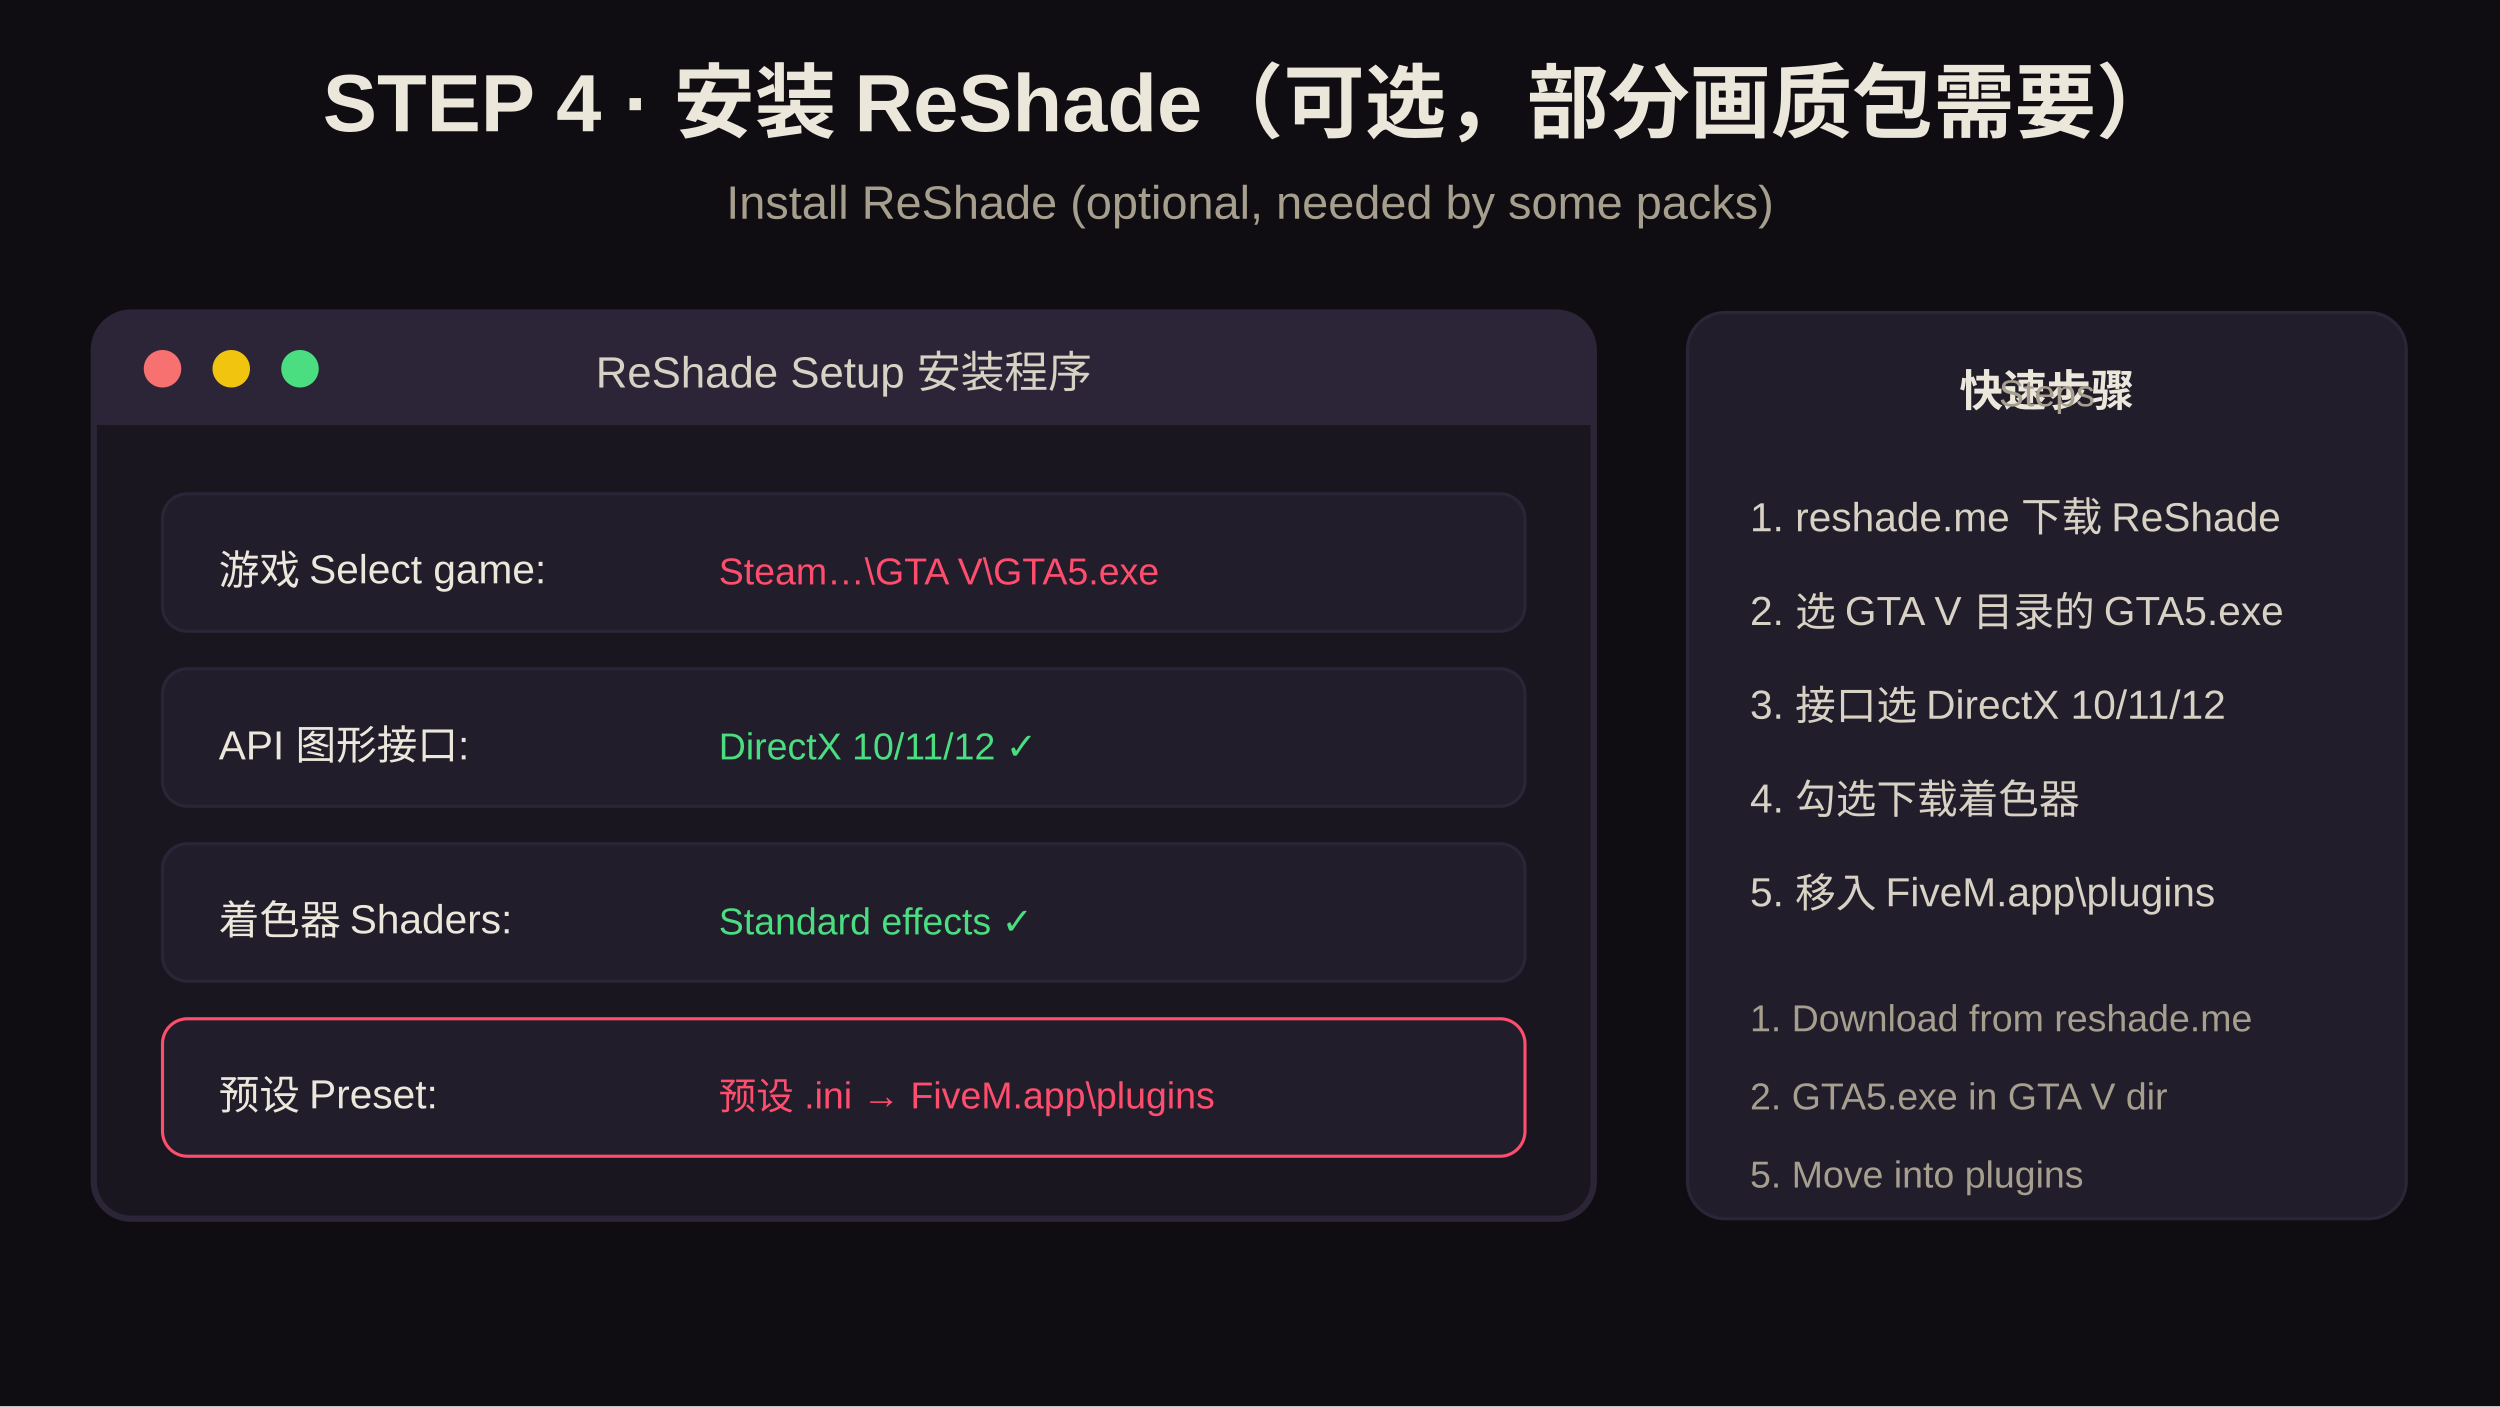
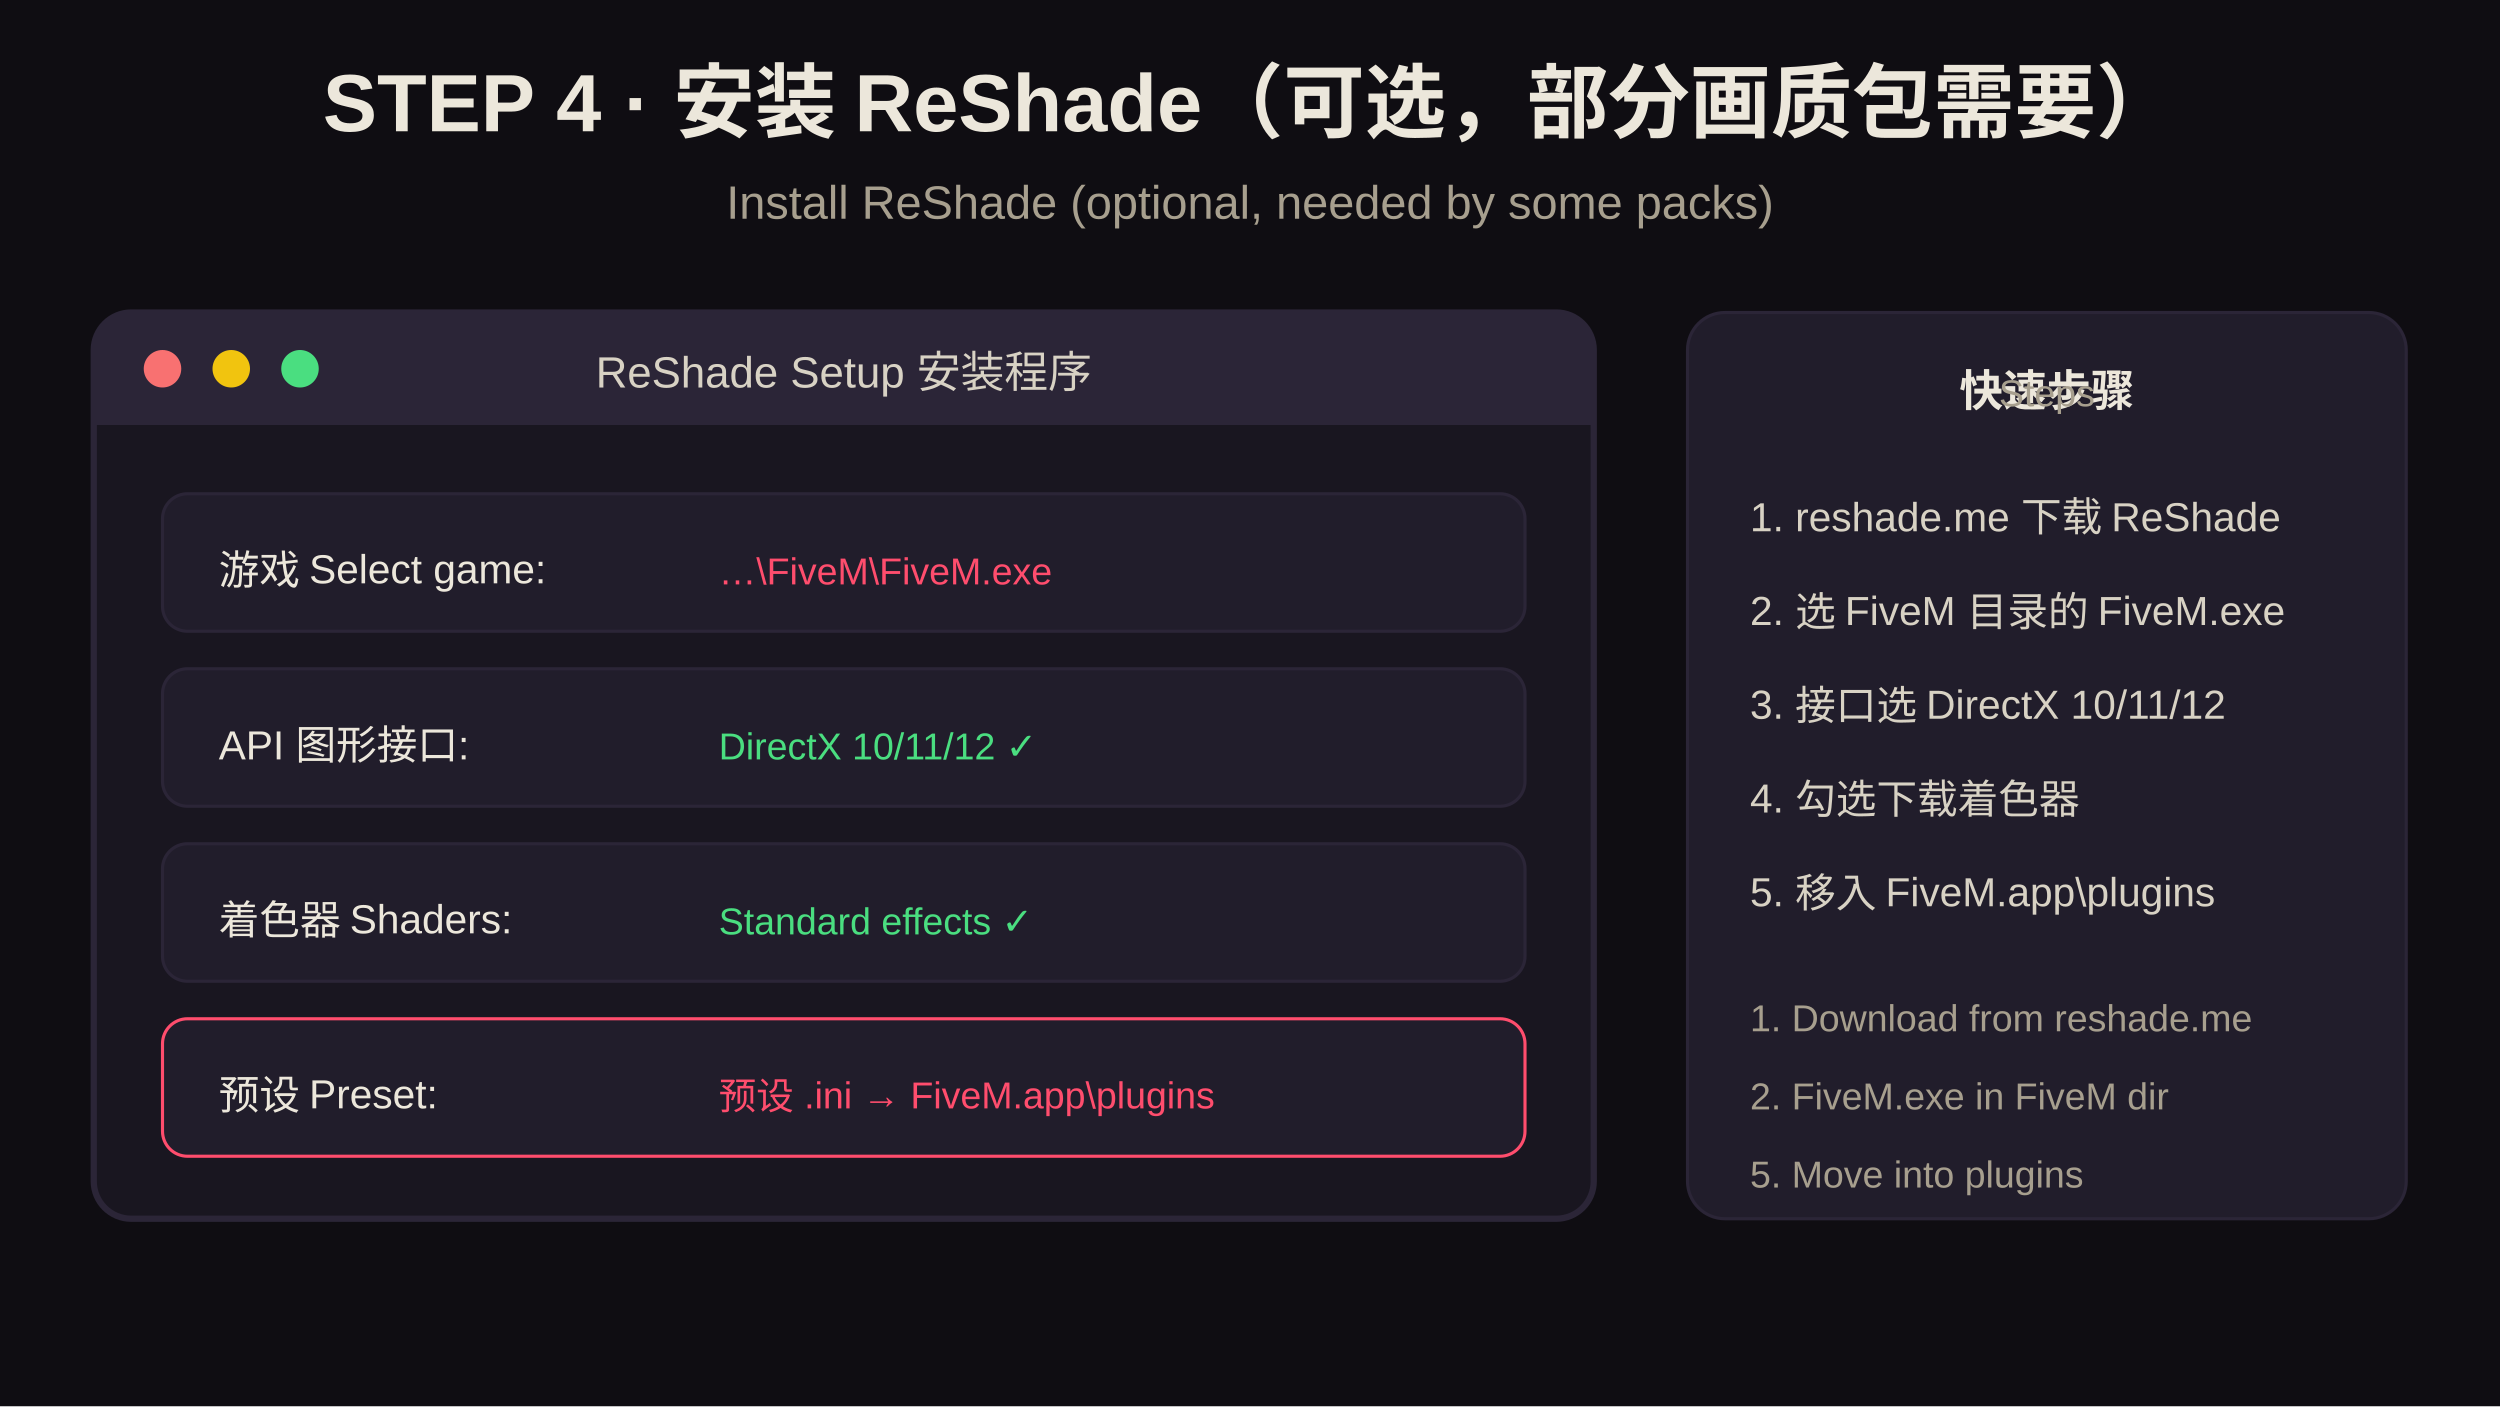
<svg xmlns="http://www.w3.org/2000/svg" width="800" height="450" viewBox="0 0 800 450" font-family="'Microsoft YaHei','Segoe UI',Arial,sans-serif">
  <rect width="800" height="450" fill="#0f0d12" />
  <text x="400" y="42" text-anchor="middle" font-size="26" font-weight="bold" fill="#ece7db">STEP 4 · 安装 ReShade（可选，部分画质包需要）</text>
  <text x="400" y="70" text-anchor="middle" font-size="15" fill="#a79f8e">Install ReShade (optional, needed by some packs)</text>
  <rect x="30" y="100" width="480" height="290" rx="12" fill="#191620" stroke="#2b2537" stroke-width="2" />
  <rect x="30" y="100" width="480" height="36" rx="12" fill="#2b2537" />
  <rect x="30" y="122" width="480" height="14" fill="#2b2537" />
  <circle cx="52" cy="118" r="6" fill="#f87171" />
  <circle cx="74" cy="118" r="6" fill="#f1c40f" />
  <circle cx="96" cy="118" r="6" fill="#4ade80" />
  <text x="270" y="124" text-anchor="middle" font-size="14" fill="#d8d2c4">ReShade Setup 安装程序</text>
  <rect x="52" y="158" width="436" height="44" rx="8" fill="#211d2b" stroke="#2b2537" />
  <text x="70" y="187" font-size="13" fill="#ece7db">游戏 Select game:</text>
-   <text x="230" y="187" font-size="12" fill="#ff4d6d">Steam…\GTA V\GTA5.exe</text>
+   <text x="230" y="187" font-size="12" fill="#ff4d6d">…\FiveM\FiveM.exe</text>
  <rect x="52" y="214" width="436" height="44" rx="8" fill="#211d2b" stroke="#2b2537" />
  <text x="70" y="243" font-size="13" fill="#ece7db">API 图形接口:</text>
  <text x="230" y="243" font-size="12" fill="#4ade80">DirectX 10/11/12 ✓</text>
  <rect x="52" y="270" width="436" height="44" rx="8" fill="#211d2b" stroke="#2b2537" />
  <text x="70" y="299" font-size="13" fill="#ece7db">着色器 Shaders:</text>
  <text x="230" y="299" font-size="12" fill="#4ade80">Standard effects ✓</text>
  <rect x="52" y="326" width="436" height="44" rx="8" fill="#211d2b" stroke="#ff4d6d" />
  <text x="70" y="355" font-size="13" fill="#ece7db">预设 Preset:</text>
  <text x="230" y="355" font-size="12" fill="#ff4d6d">预设 .ini → FiveM.app\plugins</text>
  <rect x="540" y="100" width="230" height="290" rx="12" fill="#211d2b" stroke="#2b2537" />
  <text x="655" y="130" text-anchor="middle" font-size="14" font-weight="bold" fill="#ece7db">快速步骤</text>
  <text x="655" y="130" text-anchor="middle" font-size="12" fill="#a79f8e">Steps</text>
  <text x="560" y="170" font-size="13" fill="#d8d2c4">1. reshade.me 下载 ReShade</text>
-   <text x="560" y="200" font-size="13" fill="#d8d2c4">2. 选 GTA V 目录的 GTA5.exe</text>
+   <text x="560" y="200" font-size="13" fill="#d8d2c4">2. 选 FiveM 目录的 FiveM.exe</text>
  <text x="560" y="230" font-size="13" fill="#d8d2c4">3. 接口选 DirectX 10/11/12</text>
  <text x="560" y="260" font-size="13" fill="#d8d2c4">4. 勾选下载着色器</text>
  <text x="560" y="290" font-size="13" fill="#d8d2c4">5. 移入 FiveM.app\plugins</text>
  <text x="560" y="330" font-size="12" fill="#a79f8e">1. Download from reshade.me</text>
-   <text x="560" y="355" font-size="12" fill="#a79f8e">2. GTA5.exe in GTA V dir</text>
+   <text x="560" y="355" font-size="12" fill="#a79f8e">2. FiveM.exe in FiveM dir</text>
  <text x="560" y="380" font-size="12" fill="#a79f8e">5. Move into plugins</text>
  <defs />
</svg>
